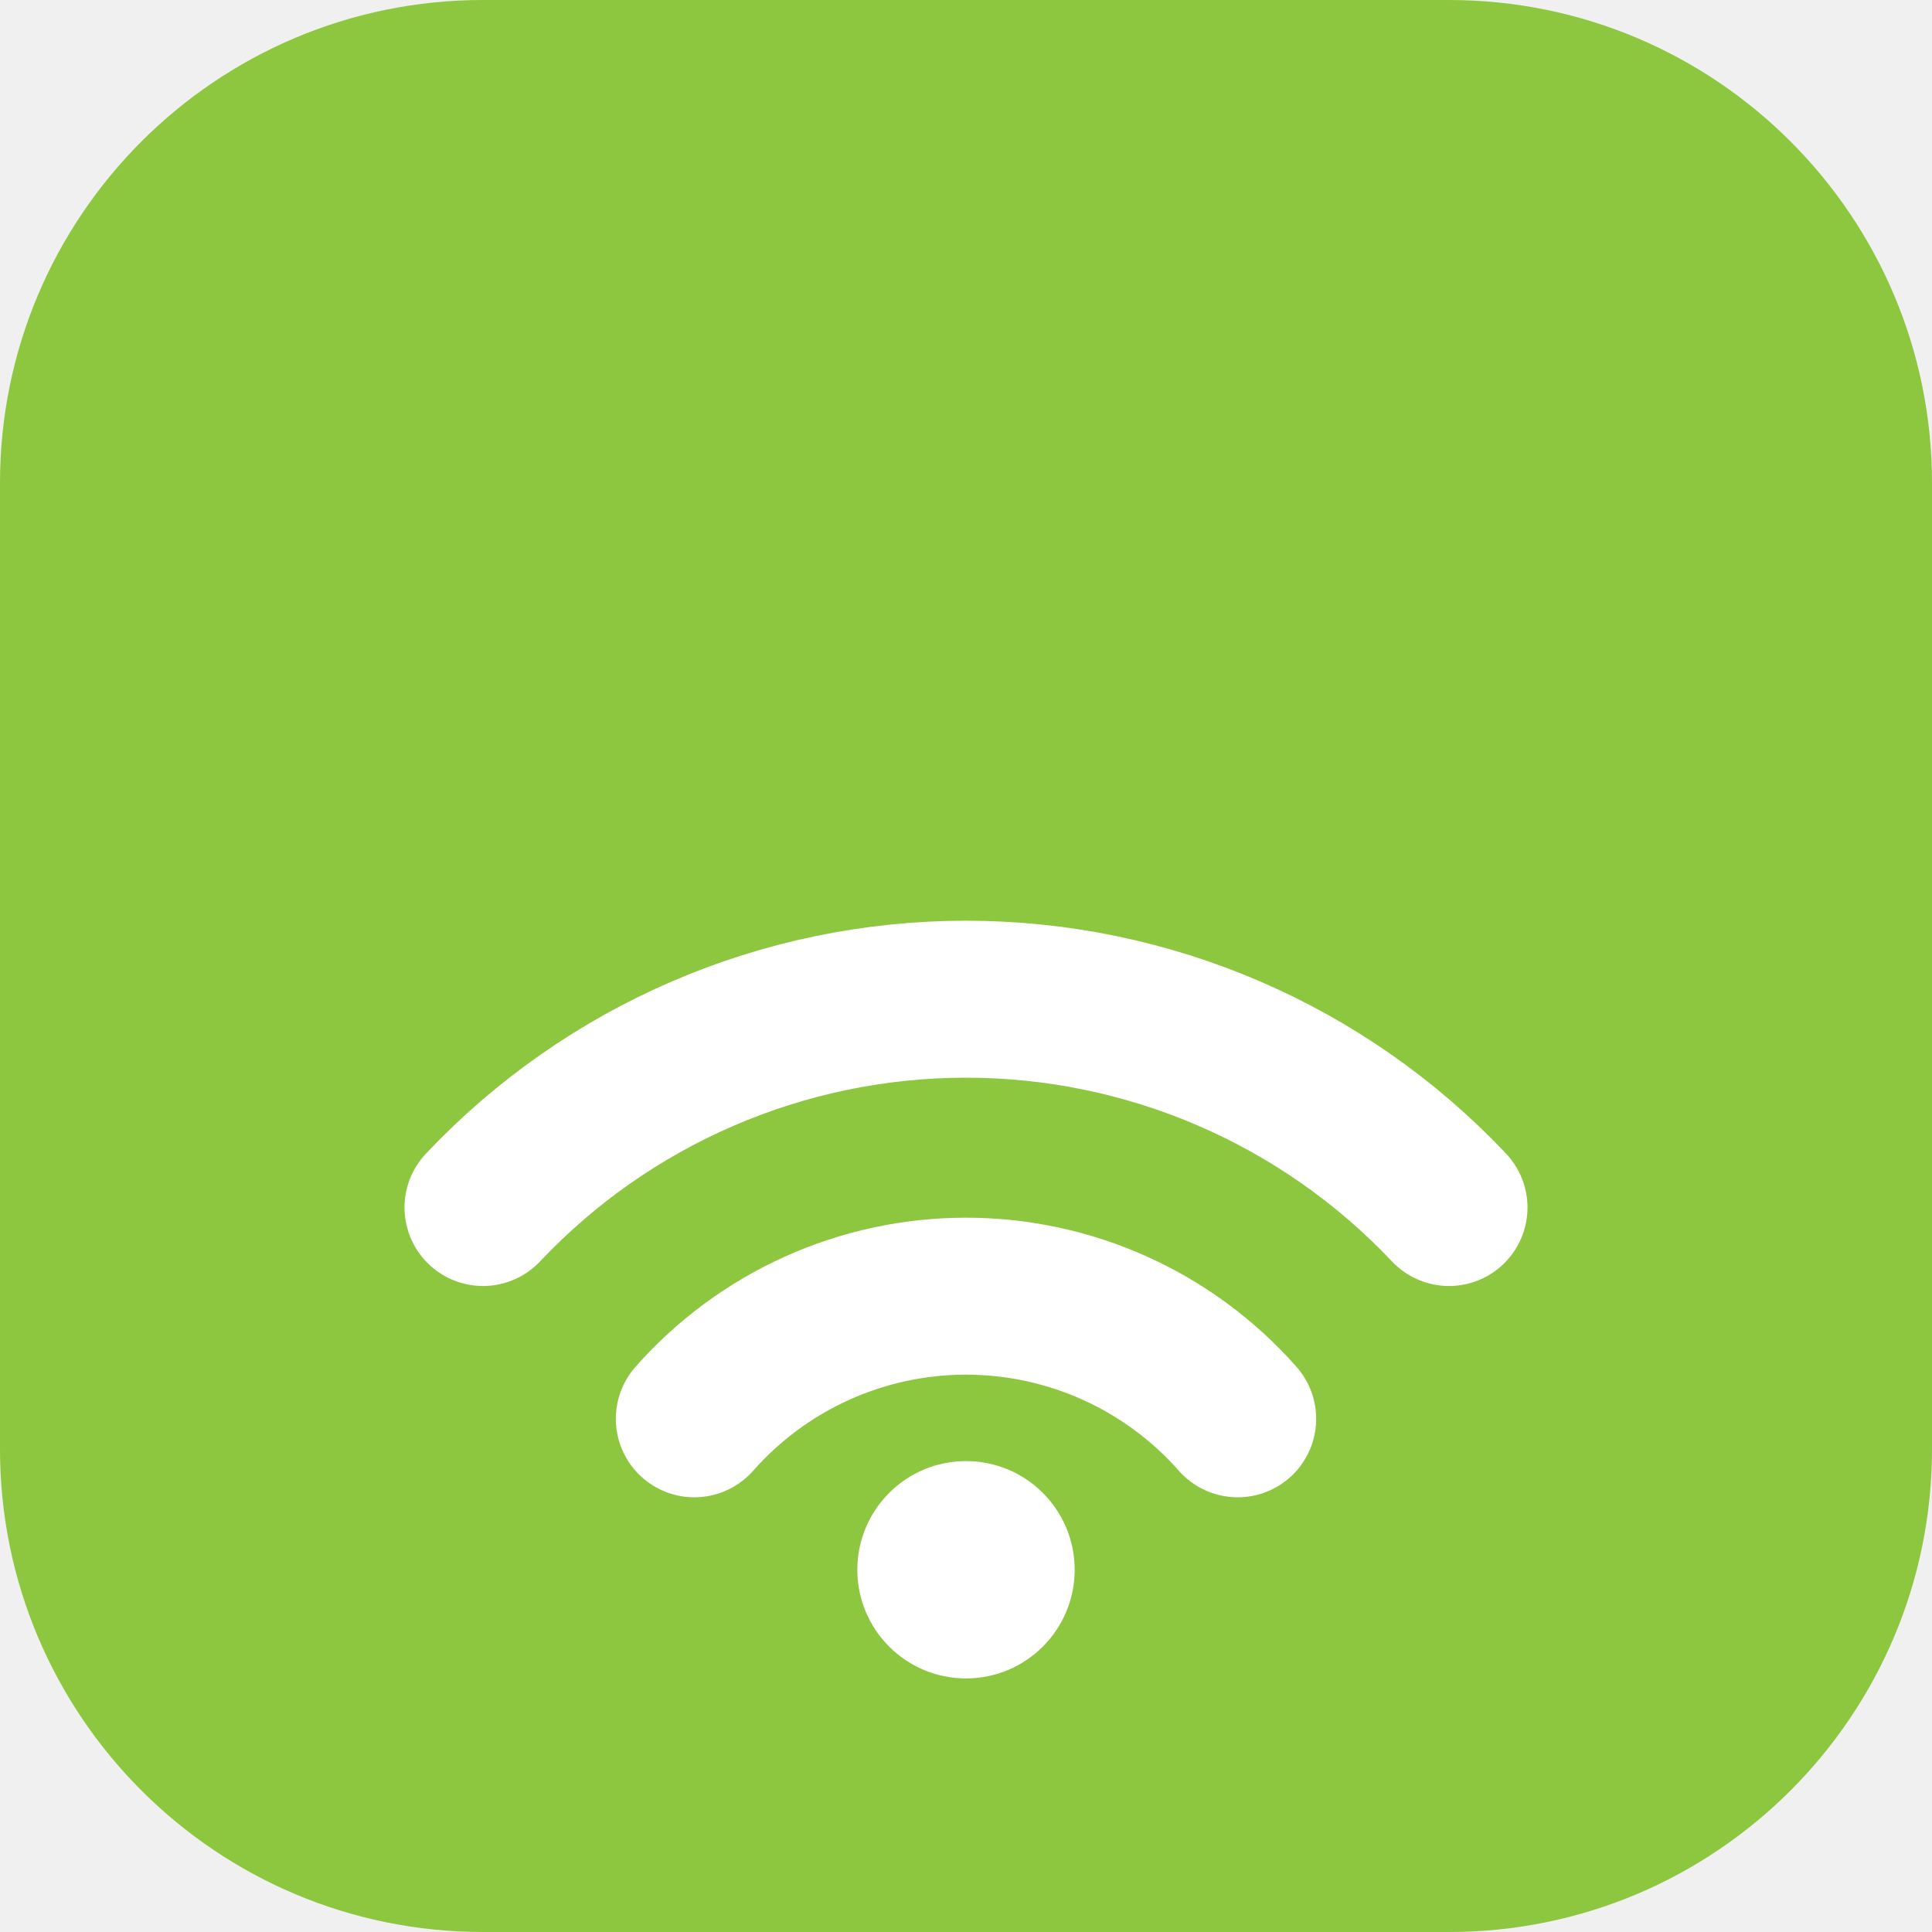
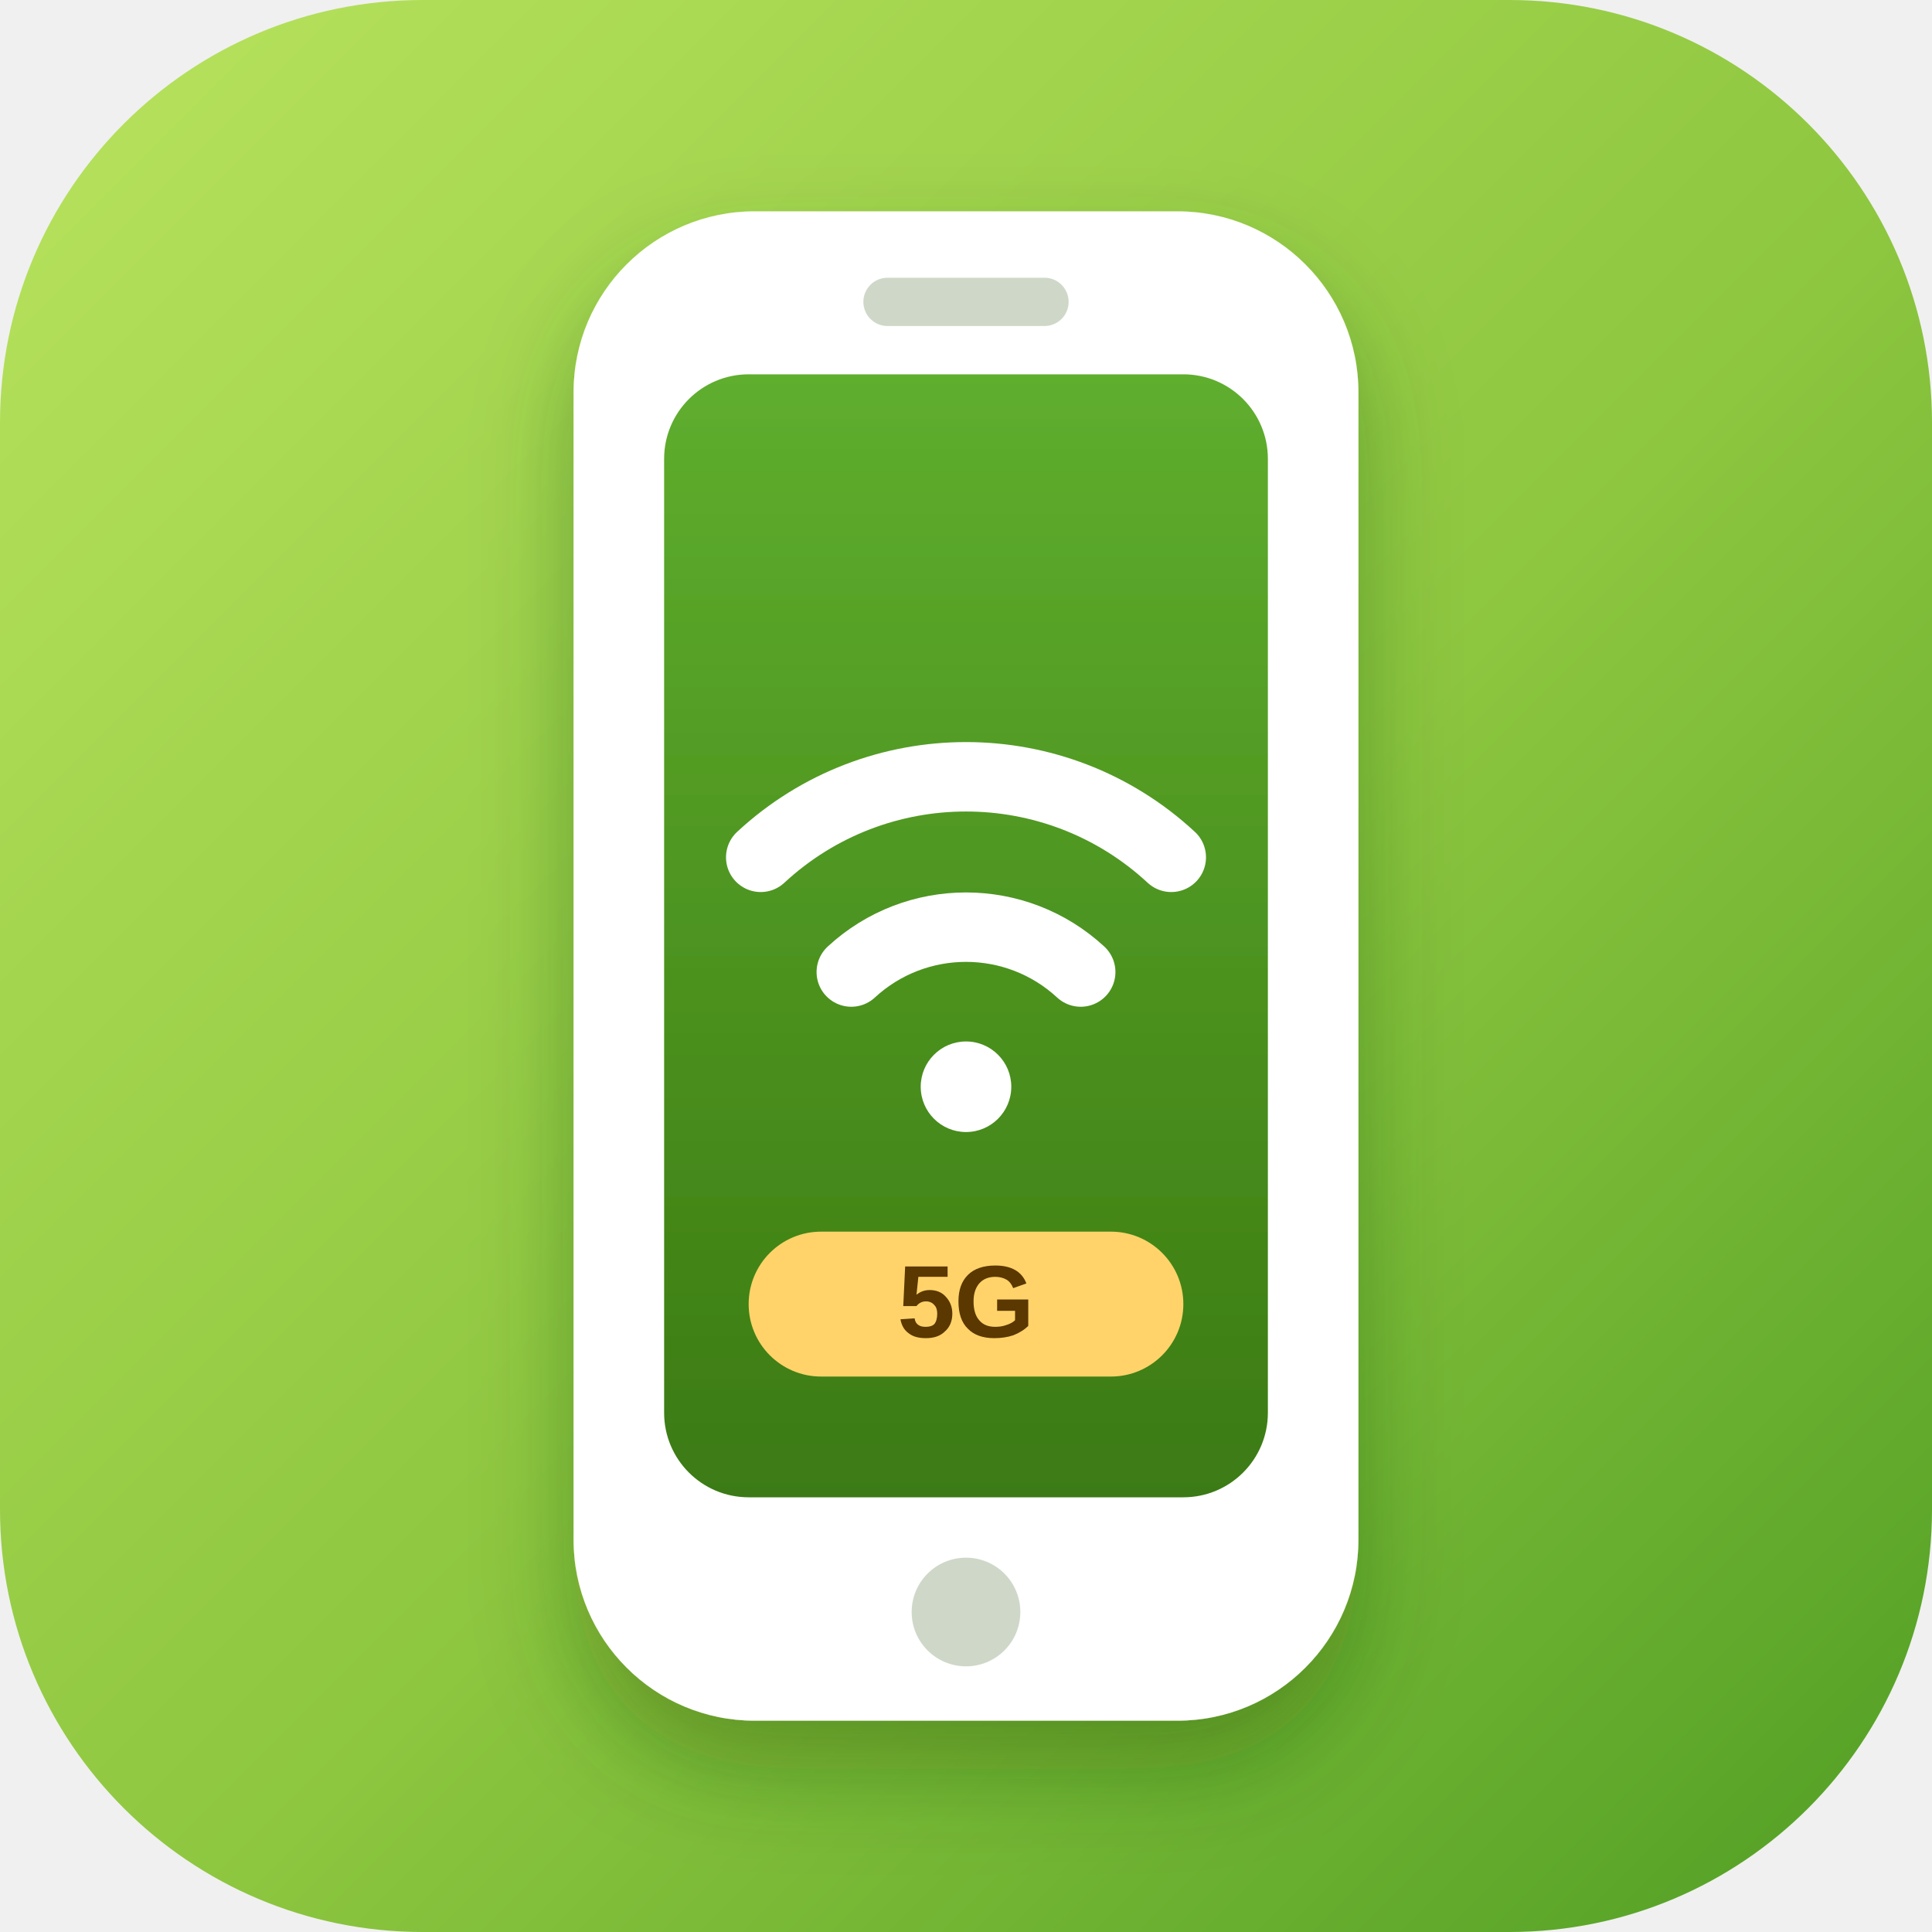
<svg xmlns="http://www.w3.org/2000/svg" viewBox="0 0 32 32">
-   <rect width="32" height="32" rx="8" fill="#8dc63f" />
-   <path d="M8 20a11 11 0 0 1 16 0M11.5 23.5a6 6 0 0 1 9 0" stroke="#ffffff" stroke-width="2.6" fill="none" stroke-linecap="round" />
-   <circle cx="16" cy="26" r="1.8" fill="#ffffff" />
+   <defs>
+     <linearGradient id="bg" x1="0" y1="0" x2="1" y2="1">
+       <stop offset="0" stop-color="#b9e35e" />
+       <stop offset=".55" stop-color="#8dc63f" />
+       <stop offset="1" stop-color="#4f9e24" />
+     </linearGradient>
+     <linearGradient id="scr" x1="0" y1="0" x2="0" y2="1">
+       <stop offset="0" stop-color="#5fae2e" />
+       <stop offset="1" stop-color="#3b7a12" />
+     </linearGradient>
+     <filter id="sh" x="-30%" y="-30%" width="160%" height="160%">
+       <feDropShadow dx="0" dy=".8" stdDeviation=".8" flood-color="#1f4a08" flood-opacity=".35" />
+     </filter>
+   </defs>
+   <rect width="32" height="32" rx="7" fill="url(#bg)" />
+   <g transform="translate(16 16) scale(1) translate(-16 -16)">
+     <g filter="url(#sh)">
+       <rect x="9.5" y="3.5" width="13" height="25" rx="3" fill="#fff" />
+       <rect x="11" y="6.2" width="10" height="18.6" rx="1.4" fill="url(#scr)" />
+       <rect x="14.3" y="4.6" width="3.4" height=".8" rx=".4" fill="#cfd8c8" />
+       <circle cx="16" cy="26.7" r=".9" fill="#cfd8c8" />
+       <path d="M12.6 14.2a5 5 0 0 1 6.8 0M14.1 16.1a2.8 2.8 0 0 1 3.8 0" stroke="#fff" stroke-width="1.15" fill="none" stroke-linecap="round" />
+       <circle cx="16" cy="18" r=".75" fill="#fff" />
+       <rect x="12.4" y="20.4" width="7.2" height="2.4" rx="1.2" fill="#ffd36b" />
+       <text x="16" y="22.15" text-anchor="middle" font-family="Arial, sans-serif" font-weight="700" font-size="1.7" fill="#5a3700">5G</text>
+     </g>
+   </g>
</svg>
